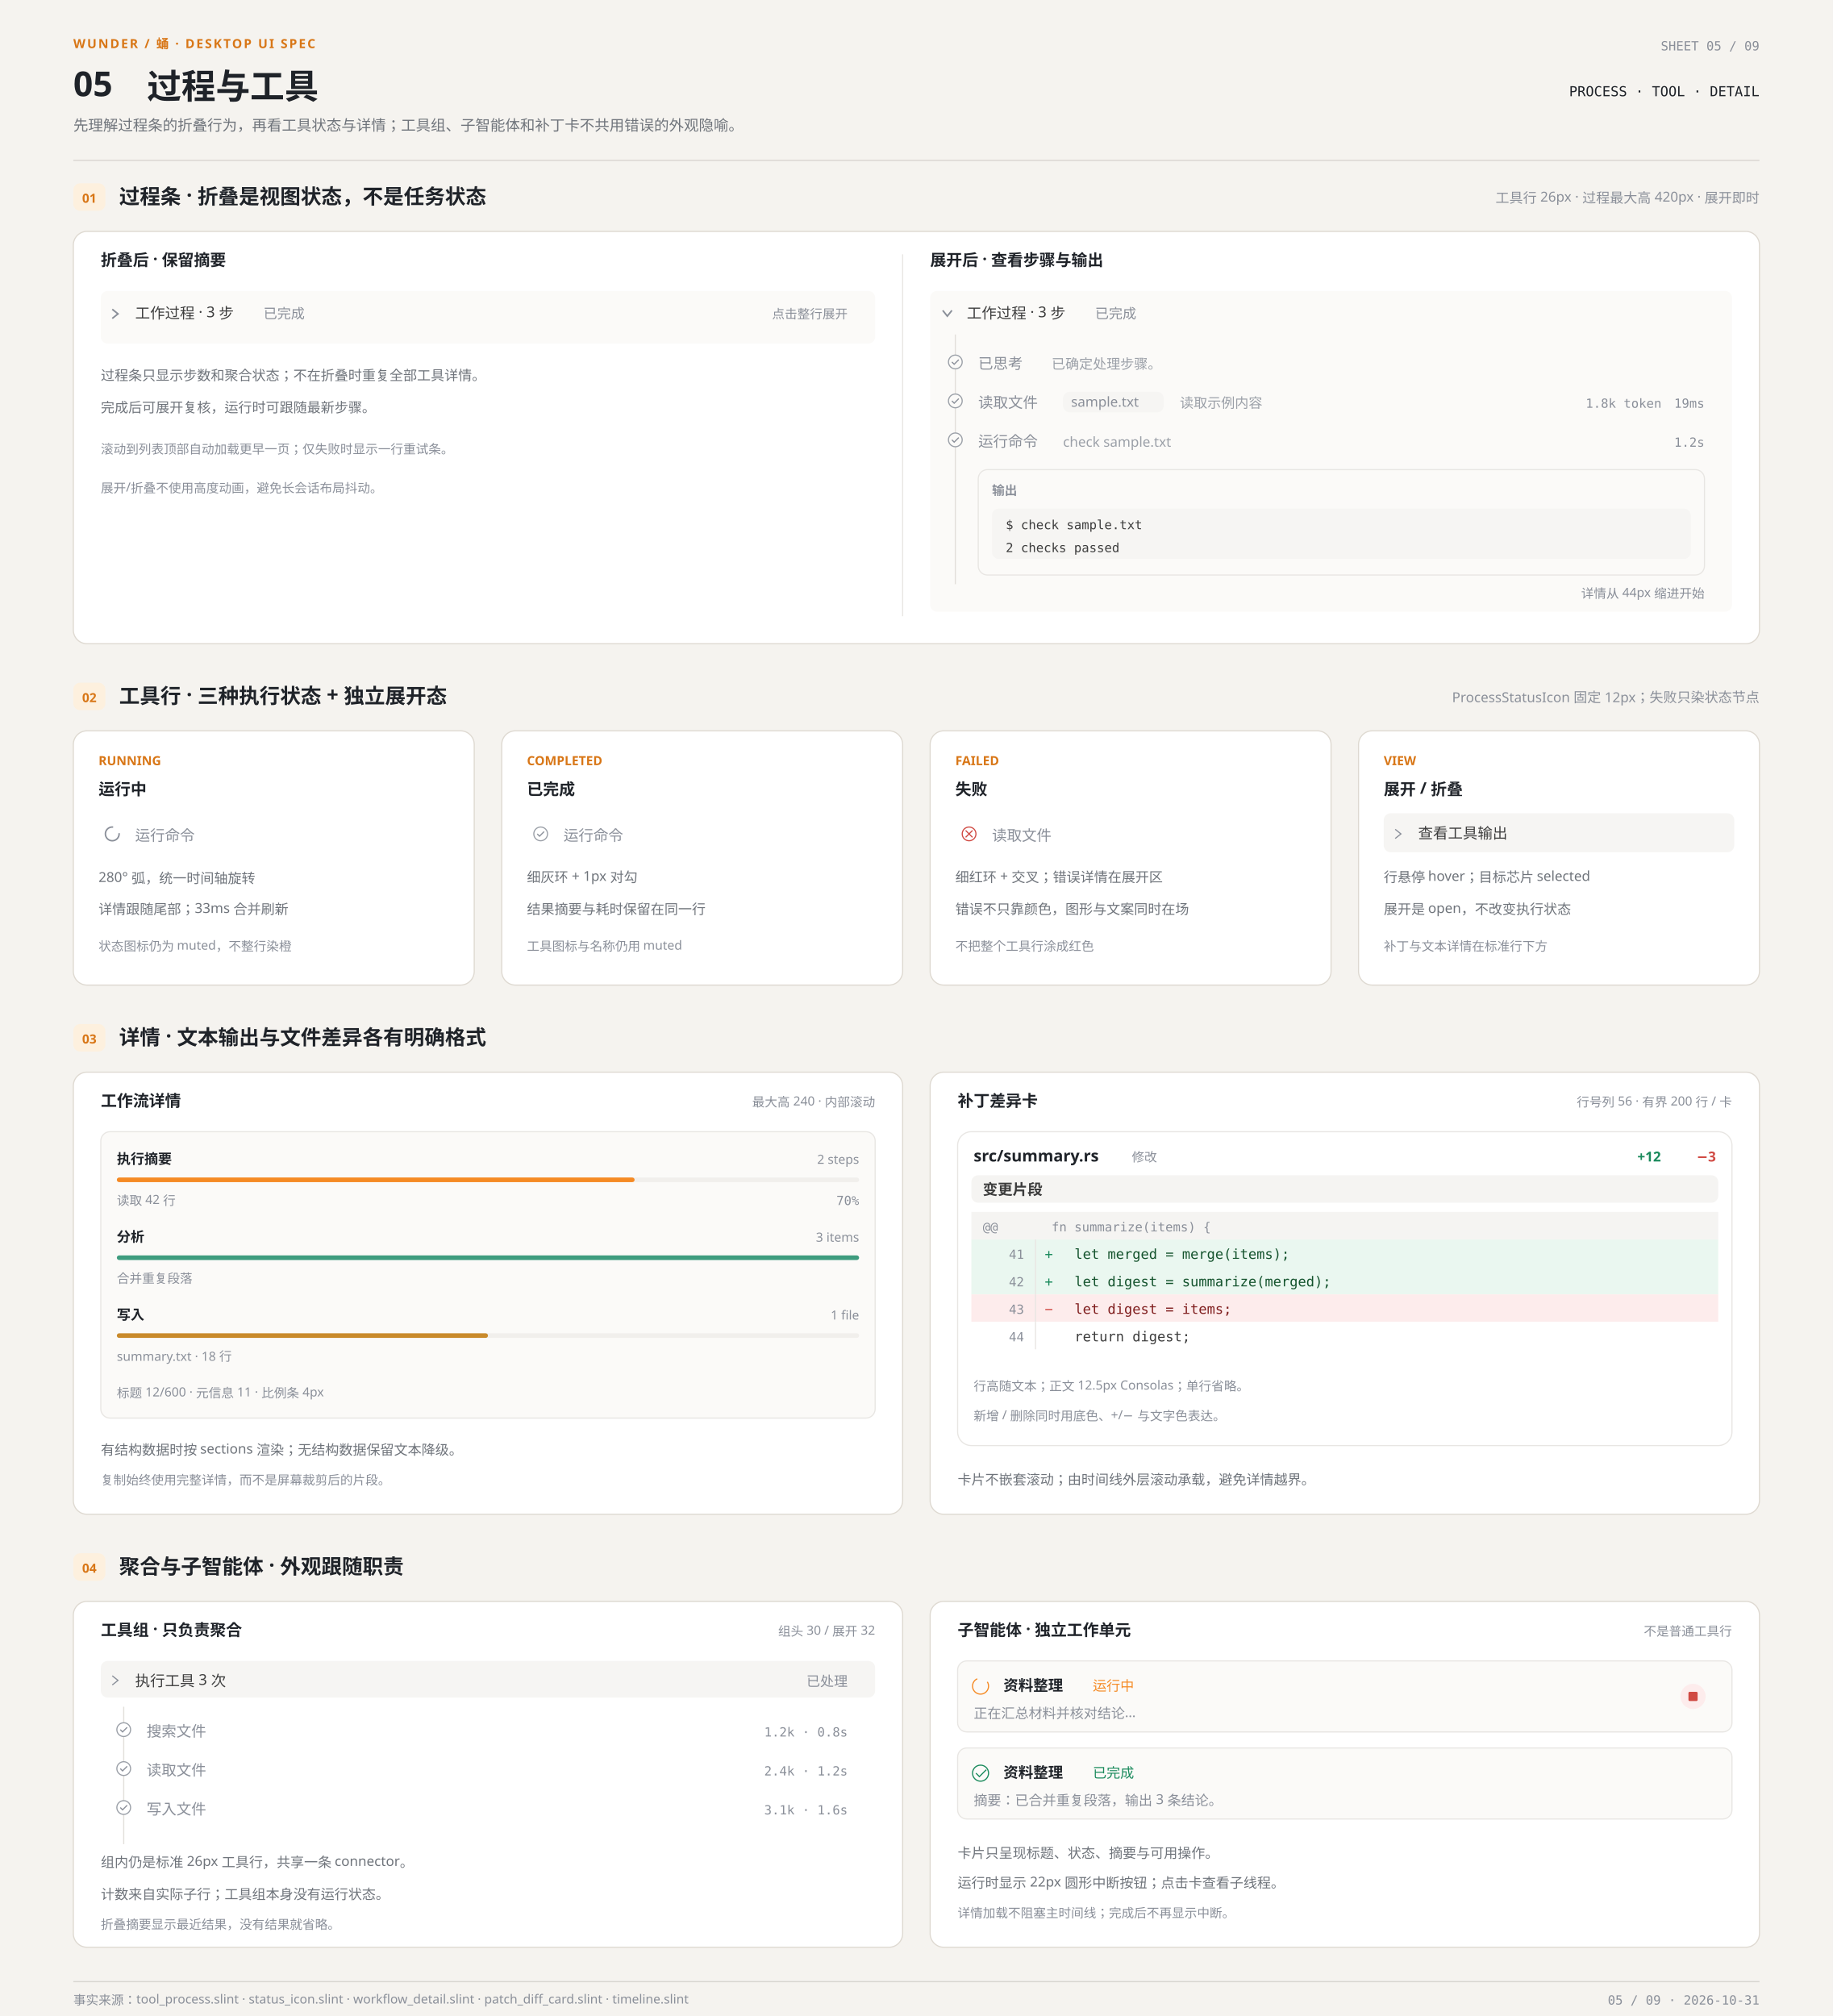
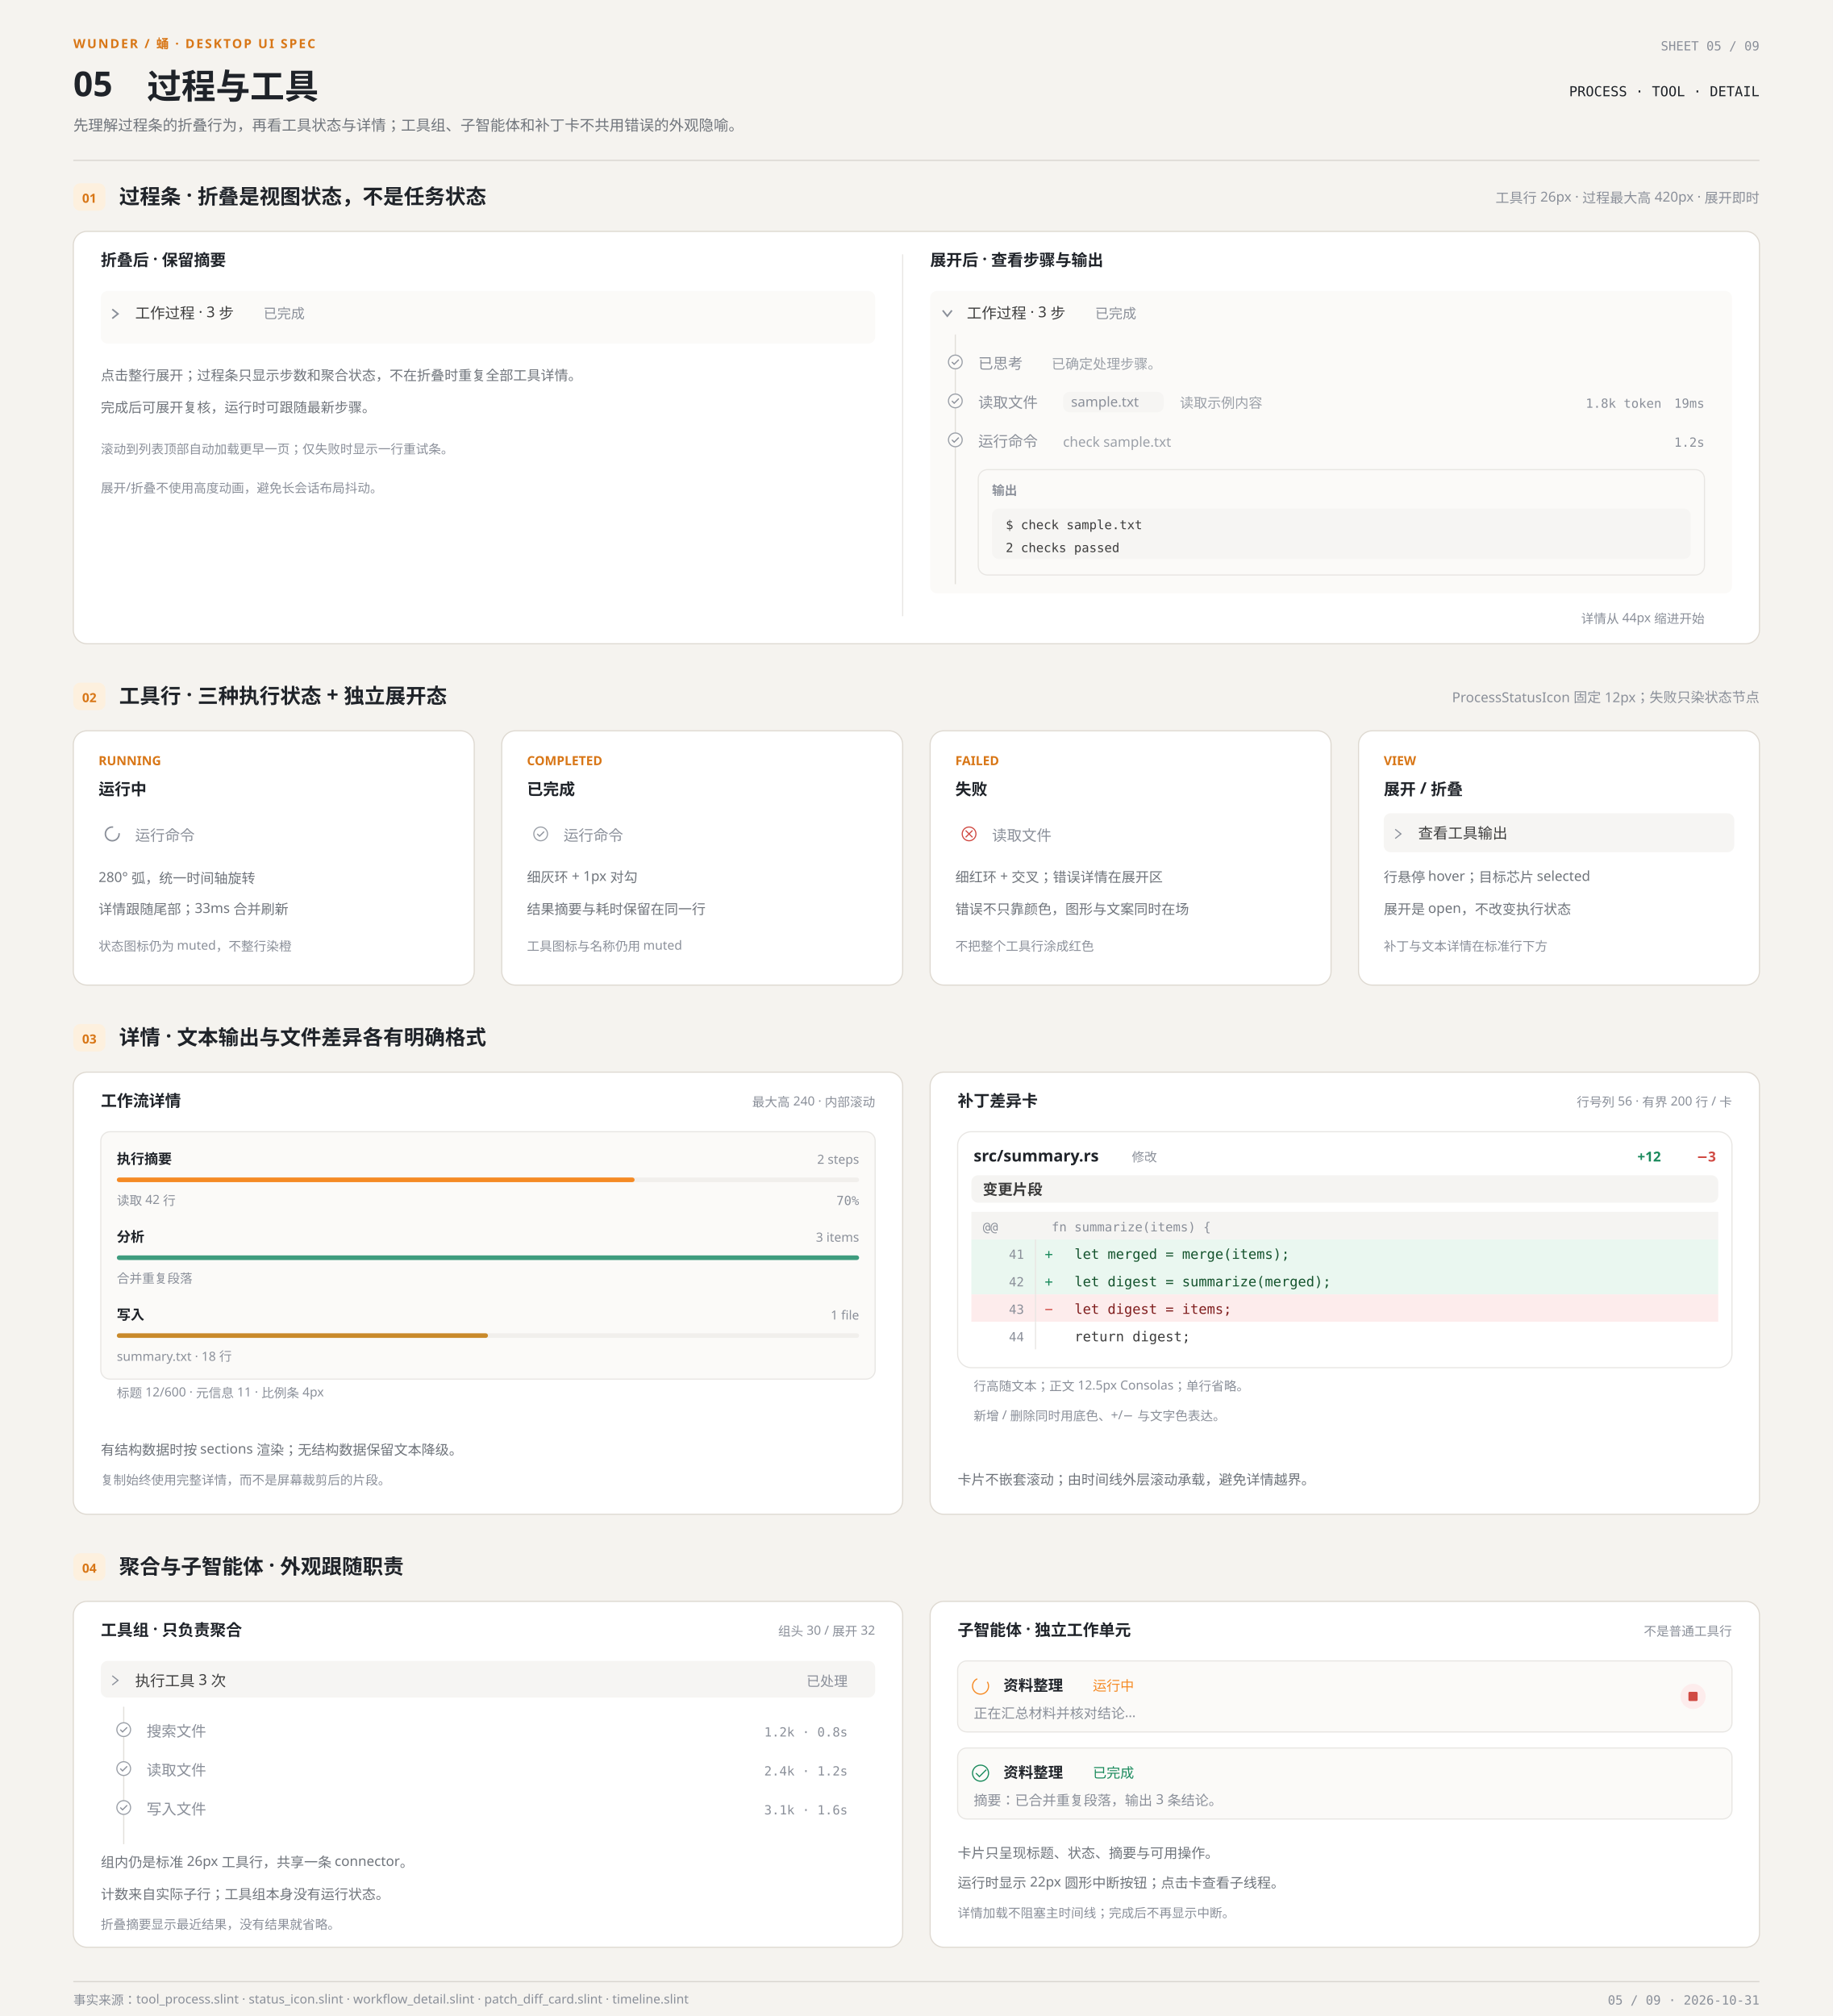
<svg xmlns="http://www.w3.org/2000/svg" width="1600" height="1760" viewBox="0 0 1600 1760" role="img" aria-label="蛹 桌面端过程与工具规范">
  <style>svg{font-family:'Microsoft YaHei UI','Microsoft YaHei','PingFang SC','Noto Sans SC',sans-serif;fill:#1F2329}.mono{font-family:Consolas,monospace}.h1{font-size:30px;font-weight:700}.sub{font-size:13px;fill:#6F747B}.kicker{font-size:11px;font-weight:700;letter-spacing:1.4px;fill:#D87616}.sect{font-size:18px;font-weight:700}.sect-note{font-size:12px;fill:#8A8F99}.card{fill:#FFF;stroke:#DED9D1}.card-t{font-size:14px;font-weight:700}.note{font-size:12px;fill:#6F747B}.tiny{font-size:11px;fill:#8A8F99}.chip{font-size:11px;font-weight:700;fill:#D87616}.ui14{font-size:14px}.ui13{font-size:13px}.ui12{font-size:12px}.ui11{font-size:11px}.muted{fill:#8A8F99}.secondary{fill:#3D3D3D}</style>
  <rect width="1600" height="1760" fill="#F5F3EF" />
  <g id="header">
    <text x="64" y="42" class="kicker">WUNDER / 蛹 · DESKTOP UI SPEC</text>
    <text x="64" y="84" class="h1">05　过程与工具</text>
    <text x="64" y="114" class="sub">先理解过程条的折叠行为，再看工具状态与详情；工具组、子智能体和补丁卡不共用错误的外观隐喻。</text>
    <text x="1536" y="44" text-anchor="end" class="mono tiny">SHEET 05 / 09</text>
    <text x="1536" y="84" text-anchor="end" class="mono ui12">PROCESS · TOOL · DETAIL</text>
    <line x1="64" y1="140" x2="1536" y2="140" stroke="#D8D5D0" />
  </g>
  <g id="process-view">
    <rect x="64" y="160" width="28" height="24" rx="6" fill="#FDF0DE" />
    <text x="78" y="177" text-anchor="middle" class="chip">01</text>
    <text x="104" y="178" class="sect">过程条 · 折叠是视图状态，不是任务状态</text>
    <text x="1536" y="177" text-anchor="end" class="sect-note">工具行 26px · 过程最大高 420px · 展开即时</text>
    <rect x="64" y="202" width="1472" height="360" rx="12" class="card" />
    <text x="88" y="232" class="card-t">折叠后 · 保留摘要</text>
    <text x="812" y="232" class="card-t">展开后 · 查看步骤与输出</text>
    <rect x="88" y="254" width="676" height="46" rx="6" fill="#FBFAF8" />
    <path d="m98 270 5 4-5 4" fill="none" stroke="#8A8F99" stroke-width="1.4" />
    <text x="118" y="278" class="ui13 secondary">工作过程 · 3 步</text>
    <text x="230" y="278" class="ui12 muted">已完成</text>
-     <text x="740" y="278" text-anchor="end" class="tiny">点击整行展开</text>
-     <text x="88" y="332" class="note">过程条只显示步数和聚合状态；不在折叠时重复全部工具详情。</text>
+     <text x="88" y="332" class="note">点击整行展开；过程条只显示步数和聚合状态，不在折叠时重复全部工具详情。</text>
    <text x="88" y="360" class="note">完成后可展开复核，运行时可跟随最新步骤。</text>
    <text x="88" y="396" class="tiny">滚动到列表顶部自动加载更早一页；仅失败时显示一行重试条。</text>
    <text x="88" y="430" class="tiny">展开/折叠不使用高度动画，避免长会话布局抖动。</text>
    <line x1="788" y1="222" x2="788" y2="538" stroke="#E8E6E3" />
-     <rect x="812" y="254" width="700" height="280" rx="6" fill="#FBFAF8" />
+     <rect x="812" y="254" width="700" height="264" rx="6" fill="#FBFAF8" />
    <path d="m824 270 5 4-5 4" fill="none" stroke="#8A8F99" stroke-width="1.4" transform="rotate(90 827 274)" />
    <text x="844" y="278" class="ui13 secondary">工作过程 · 3 步</text>
    <text x="956" y="278" class="ui12 muted">已完成</text>
    <line x1="834" y1="292" x2="834" y2="510" stroke="#E2DFDA" />
    <circle cx="834" cy="316" r="6" fill="#FBFAF8" stroke="#9BA0A8" />
    <path d="m831 316 2 2 4-4" fill="none" stroke="#8A8F99" />
    <text x="854" y="322" class="ui13 muted">已思考</text>
    <text x="918" y="322" class="ui12" fill="#9BA0A8">已确定处理步骤。</text>
    <circle cx="834" cy="350" r="6" fill="#FBFAF8" stroke="#9BA0A8" />
    <path d="m831 350 2 2 4-4" fill="none" stroke="#8A8F99" />
    <text x="854" y="356" class="ui13 muted">读取文件</text>
    <rect x="928" y="342" width="88" height="18" rx="6" fill="#F6F5F3" />
    <text x="935" y="355" class="ui12 muted">sample.txt</text>
    <text x="1030" y="356" class="ui12" fill="#9BA0A8">读取示例内容</text>
    <text x="1488" y="356" text-anchor="end" class="mono ui11 muted">1.8k token　19ms</text>
    <circle cx="834" cy="384" r="6" fill="#FBFAF8" stroke="#9BA0A8" />
    <path d="m831 384 2 2 4-4" fill="none" stroke="#8A8F99" />
    <text x="854" y="390" class="ui13 muted">运行命令</text>
    <text x="928" y="390" class="ui12" fill="#9BA0A8">check sample.txt</text>
    <text x="1488" y="390" text-anchor="end" class="mono ui11 muted">1.2s</text>
    <rect x="854" y="410" width="634" height="92" rx="8" fill="#FBFAF8" stroke="#E8E6E3" />
    <text x="866" y="432" class="ui11 muted" font-weight="700">输出</text>
    <rect x="866" y="444" width="610" height="44" rx="6" fill="#F6F5F3" />
    <text x="878" y="462" class="mono ui11 secondary">$ check sample.txt</text>
    <text x="878" y="482" class="mono ui11 secondary">2 checks passed</text>
-     <text x="1488" y="522" text-anchor="end" class="tiny">详情从 44px 缩进开始</text>
+     <text x="1488" y="544" text-anchor="end" class="tiny">详情从 44px 缩进开始</text>
  </g>
  <g id="tool-states">
    <rect x="64" y="596" width="28" height="24" rx="6" fill="#FDF0DE" />
    <text x="78" y="613" text-anchor="middle" class="chip">02</text>
    <text x="104" y="614" class="sect">工具行 · 三种执行状态 + 独立展开态</text>
    <text x="1536" y="613" text-anchor="end" class="sect-note">ProcessStatusIcon 固定 12px；失败只染状态节点</text>
    <rect x="64" y="638" width="350" height="222" rx="12" class="card" />
    <text x="86" y="668" class="chip">RUNNING</text>
    <text x="86" y="694" class="card-t">运行中</text>
    <circle cx="98" cy="728" r="6" fill="none" stroke="#8A8F99" stroke-width="1.3" stroke-dasharray="29 8" />
    <text x="118" y="734" class="ui13 muted">运行命令</text>
    <text x="86" y="770" class="note">280° 弧，统一时间轴旋转</text>
    <text x="86" y="798" class="note">详情跟随尾部；33ms 合并刷新</text>
    <text x="86" y="830" class="tiny">状态图标仍为 muted，不整行染橙</text>
    <rect x="438" y="638" width="350" height="222" rx="12" class="card" />
    <text x="460" y="668" class="chip">COMPLETED</text>
    <text x="460" y="694" class="card-t">已完成</text>
    <circle cx="472" cy="728" r="6" fill="none" stroke="#9BA0A8" />
    <path d="m469 728 2 2 4-4" fill="none" stroke="#8A8F99" />
    <text x="492" y="734" class="ui13 muted">运行命令</text>
    <text x="460" y="770" class="note">细灰环 + 1px 对勾</text>
    <text x="460" y="798" class="note">结果摘要与耗时保留在同一行</text>
    <text x="460" y="830" class="tiny">工具图标与名称仍用 muted</text>
    <rect x="812" y="638" width="350" height="222" rx="12" class="card" />
    <text x="834" y="668" class="chip">FAILED</text>
    <text x="834" y="694" class="card-t">失败</text>
    <circle cx="846" cy="728" r="6" fill="none" stroke="#D04A43" />
    <path d="m843 725 6 6m0-6-6 6" stroke="#D04A43" />
    <text x="866" y="734" class="ui13 muted">读取文件</text>
    <text x="834" y="770" class="note">细红环 + 交叉；错误详情在展开区</text>
    <text x="834" y="798" class="note">错误不只靠颜色，图形与文案同时在场</text>
    <text x="834" y="830" class="tiny">不把整个工具行涂成红色</text>
    <rect x="1186" y="638" width="350" height="222" rx="12" class="card" />
    <text x="1208" y="668" class="chip">VIEW</text>
    <text x="1208" y="694" class="card-t">展开 / 折叠</text>
    <rect x="1208" y="710" width="306" height="34" rx="6" fill="#F6F5F3" />
    <path d="m1218 724 5 4-5 4" fill="none" stroke="#8A8F99" />
    <text x="1238" y="732" class="ui13 secondary">查看工具输出</text>
    <text x="1208" y="770" class="note">行悬停 hover；目标芯片 selected</text>
    <text x="1208" y="798" class="note">展开是 open，不改变执行状态</text>
    <text x="1208" y="830" class="tiny">补丁与文本详情在标准行下方</text>
  </g>
  <g id="detail-cards">
    <rect x="64" y="894" width="28" height="24" rx="6" fill="#FDF0DE" />
    <text x="78" y="911" text-anchor="middle" class="chip">03</text>
    <text x="104" y="912" class="sect">详情 · 文本输出与文件差异各有明确格式</text>
    <rect x="64" y="936" width="724" height="386" rx="12" class="card" />
    <text x="88" y="966" class="card-t">工作流详情</text>
    <text x="764" y="966" text-anchor="end" class="tiny">最大高 240 · 内部滚动</text>
-     <rect x="88" y="988" width="676" height="250" rx="8" fill="#FBFAF8" stroke="#E8E6E3" />
+     <rect x="88" y="988" width="676" height="216" rx="8" fill="#FBFAF8" stroke="#E8E6E3" />
    <text x="102" y="1016" class="ui12" font-weight="600">执行摘要</text>
    <text x="750" y="1016" text-anchor="end" class="ui11 muted">2 steps</text>
    <rect x="102" y="1028" width="648" height="4" rx="2" fill="#F1EFEC" />
    <rect x="102" y="1028" width="452" height="4" rx="2" fill="#F58A24" />
    <text x="102" y="1052" class="ui11 muted">读取 42 行</text>
    <text x="750" y="1052" text-anchor="end" class="mono tiny">70%</text>
    <text x="102" y="1084" class="ui12" font-weight="600">分析</text>
    <text x="750" y="1084" text-anchor="end" class="ui11 muted">3 items</text>
    <rect x="102" y="1096" width="648" height="4" rx="2" fill="#3E9C7E" />
    <text x="102" y="1120" class="ui11 muted">合并重复段落</text>
    <text x="102" y="1152" class="ui12" font-weight="600">写入</text>
    <text x="750" y="1152" text-anchor="end" class="ui11 muted">1 file</text>
    <rect x="102" y="1164" width="648" height="4" rx="2" fill="#F1EFEC" />
    <rect x="102" y="1164" width="324" height="4" rx="2" fill="#C98A2B" />
    <text x="102" y="1188" class="ui11 muted">summary.txt · 18 行</text>
    <text x="102" y="1220" class="tiny">标题 12/600 · 元信息 11 · 比例条 4px</text>
    <text x="88" y="1270" class="note">有结构数据时按 sections 渲染；无结构数据保留文本降级。</text>
    <text x="88" y="1296" class="tiny">复制始终使用完整详情，而不是屏幕裁剪后的片段。</text>
    <rect x="812" y="936" width="724" height="386" rx="12" class="card" />
    <text x="836" y="966" class="card-t">补丁差异卡</text>
    <text x="1512" y="966" text-anchor="end" class="tiny">行号列 56 · 有界 200 行 / 卡</text>
-     <rect x="836" y="988" width="676" height="274" rx="12" fill="#FFF" stroke="#E8E6E3" />
+     <rect x="836" y="988" width="676" height="206" rx="12" fill="#FFF" stroke="#E8E6E3" />
    <text x="850" y="1014" class="ui14" font-weight="700">src/summary.rs</text>
    <text x="988" y="1014" class="ui11 muted">修改</text>
    <text x="1450" y="1014" text-anchor="end" class="ui12" fill="#1A8A5C" font-weight="600">+12</text>
    <text x="1498" y="1014" text-anchor="end" class="ui12" fill="#D04A43" font-weight="600">−3</text>
    <rect x="848" y="1026" width="652" height="24" rx="6" fill="#F5F4F2" />
    <text x="858" y="1043" class="ui13 secondary" font-weight="600">变更片段</text>
    <rect x="848" y="1058" width="652" height="24" fill="#F5F4F2" />
    <text x="858" y="1075" class="mono ui11 muted">@@</text>
    <text x="918" y="1075" class="mono ui11 muted">fn summarize(items) {</text>
    <rect x="848" y="1082" width="652" height="24" fill="#EAF7F0" />
    <text x="894" y="1099" text-anchor="end" class="mono ui11 muted">41</text>
    <line x1="904" y1="1082" x2="904" y2="1106" stroke="#E8E6E3" />
    <text x="912" y="1099" class="mono ui12" fill="#1A8A5C">+</text>
    <text x="938" y="1099" class="mono ui12" fill="#14532D">let merged = merge(items);</text>
    <rect x="848" y="1106" width="652" height="24" fill="#EAF7F0" />
    <text x="894" y="1123" text-anchor="end" class="mono ui11 muted">42</text>
    <line x1="904" y1="1106" x2="904" y2="1130" stroke="#E8E6E3" />
    <text x="912" y="1123" class="mono ui12" fill="#1A8A5C">+</text>
    <text x="938" y="1123" class="mono ui12" fill="#14532D">let digest = summarize(merged);</text>
    <rect x="848" y="1130" width="652" height="24" fill="#FDECEC" />
    <text x="894" y="1147" text-anchor="end" class="mono ui11 muted">43</text>
    <line x1="904" y1="1130" x2="904" y2="1154" stroke="#E8E6E3" />
    <text x="912" y="1147" class="mono ui12" fill="#D04A43">−</text>
    <text x="938" y="1147" class="mono ui12" fill="#7F1D1D">let digest = items;</text>
    <rect x="848" y="1154" width="652" height="24" fill="#FFF" />
    <text x="894" y="1171" text-anchor="end" class="mono ui11 muted">44</text>
    <line x1="904" y1="1154" x2="904" y2="1178" stroke="#E8E6E3" />
    <text x="938" y="1171" class="mono ui12 secondary">return digest;</text>
    <text x="850" y="1214" class="tiny">行高随文本；正文 12.5px Consolas；单行省略。</text>
    <text x="850" y="1240" class="tiny">新增 / 删除同时用底色、+/− 与文字色表达。</text>
    <text x="836" y="1296" class="note">卡片不嵌套滚动；由时间线外层滚动承载，避免详情越界。</text>
  </g>
  <g id="group-subagent">
    <rect x="64" y="1356" width="28" height="24" rx="6" fill="#FDF0DE" />
    <text x="78" y="1373" text-anchor="middle" class="chip">04</text>
    <text x="104" y="1374" class="sect">聚合与子智能体 · 外观跟随职责</text>
    <rect x="64" y="1398" width="724" height="302" rx="12" class="card" />
    <text x="88" y="1428" class="card-t">工具组 · 只负责聚合</text>
    <text x="764" y="1428" text-anchor="end" class="tiny">组头 30 / 展开 32</text>
    <rect x="88" y="1450" width="676" height="32" rx="6" fill="#F6F5F3" />
    <path d="m98 1463 5 4-5 4" fill="none" stroke="#8A8F99" />
    <text x="118" y="1472" class="ui13 secondary">执行工具 3 次</text>
    <text x="740" y="1472" text-anchor="end" class="ui12 muted">已处理</text>
    <line x1="108" y1="1490" x2="108" y2="1610" stroke="#E2DFDA" />
    <circle cx="108" cy="1510" r="6" fill="#FFF" stroke="#9BA0A8" />
    <path d="m105 1510 2 2 4-4" fill="none" stroke="#8A8F99" />
    <text x="128" y="1516" class="ui13 muted">搜索文件</text>
    <text x="740" y="1516" text-anchor="end" class="mono ui11 muted">1.2k · 0.8s</text>
    <circle cx="108" cy="1544" r="6" fill="#FFF" stroke="#9BA0A8" />
    <path d="m105 1544 2 2 4-4" fill="none" stroke="#8A8F99" />
    <text x="128" y="1550" class="ui13 muted">读取文件</text>
    <text x="740" y="1550" text-anchor="end" class="mono ui11 muted">2.4k · 1.2s</text>
    <circle cx="108" cy="1578" r="6" fill="#FFF" stroke="#9BA0A8" />
    <path d="m105 1578 2 2 4-4" fill="none" stroke="#8A8F99" />
    <text x="128" y="1584" class="ui13 muted">写入文件</text>
    <text x="740" y="1584" text-anchor="end" class="mono ui11 muted">3.1k · 1.6s</text>
    <text x="88" y="1630" class="note">组内仍是标准 26px 工具行，共享一条 connector。</text>
    <text x="88" y="1658" class="note">计数来自实际子行；工具组本身没有运行状态。</text>
    <text x="88" y="1684" class="tiny">折叠摘要显示最近结果，没有结果就省略。</text>
    <rect x="812" y="1398" width="724" height="302" rx="12" class="card" />
    <text x="836" y="1428" class="card-t">子智能体 · 独立工作单元</text>
    <text x="1512" y="1428" text-anchor="end" class="tiny">不是普通工具行</text>
    <rect x="836" y="1450" width="676" height="62" rx="8" fill="#FBFAF8" stroke="#E8E6E3" />
    <circle cx="856" cy="1472" r="7" fill="none" stroke="#F58A24" stroke-dasharray="30 10" />
    <text x="876" y="1476" class="ui13" font-weight="600">资料整理</text>
    <text x="954" y="1476" class="ui12" fill="#F58A24">运行中</text>
    <circle cx="1478" cy="1481" r="11" fill="#FDECEC" />
    <rect x="1474" y="1477" width="8" height="8" rx="1" fill="#D04A43" />
    <text x="850" y="1500" class="ui12 muted">正在汇总材料并核对结论…</text>
    <rect x="836" y="1526" width="676" height="62" rx="8" fill="#FBFAF8" stroke="#E8E6E3" />
    <circle cx="856" cy="1548" r="7" fill="none" stroke="#1A8A5C" />
    <path d="m852 1548 3 3 6-6" fill="none" stroke="#1A8A5C" />
    <text x="876" y="1552" class="ui13" font-weight="600">资料整理</text>
    <text x="954" y="1552" class="ui12" fill="#1A8A5C">已完成</text>
    <text x="850" y="1576" class="ui12 muted">摘要：已合并重复段落，输出 3 条结论。</text>
    <text x="836" y="1622" class="note">卡片只呈现标题、状态、摘要与可用操作。</text>
    <text x="836" y="1648" class="note">运行时显示 22px 圆形中断按钮；点击卡查看子线程。</text>
    <text x="836" y="1674" class="tiny">详情加载不阻塞主时间线；完成后不再显示中断。</text>
  </g>
  <g id="footer">
    <line x1="64" y1="1730" x2="1536" y2="1730" stroke="#D8D5D0" />
    <text x="64" y="1750" class="tiny">事实来源：tool_process.slint · status_icon.slint · workflow_detail.slint · patch_diff_card.slint · timeline.slint</text>
    <text x="1536" y="1750" text-anchor="end" class="mono tiny">05 / 09 · 2026-10-31</text>
  </g>
</svg>
